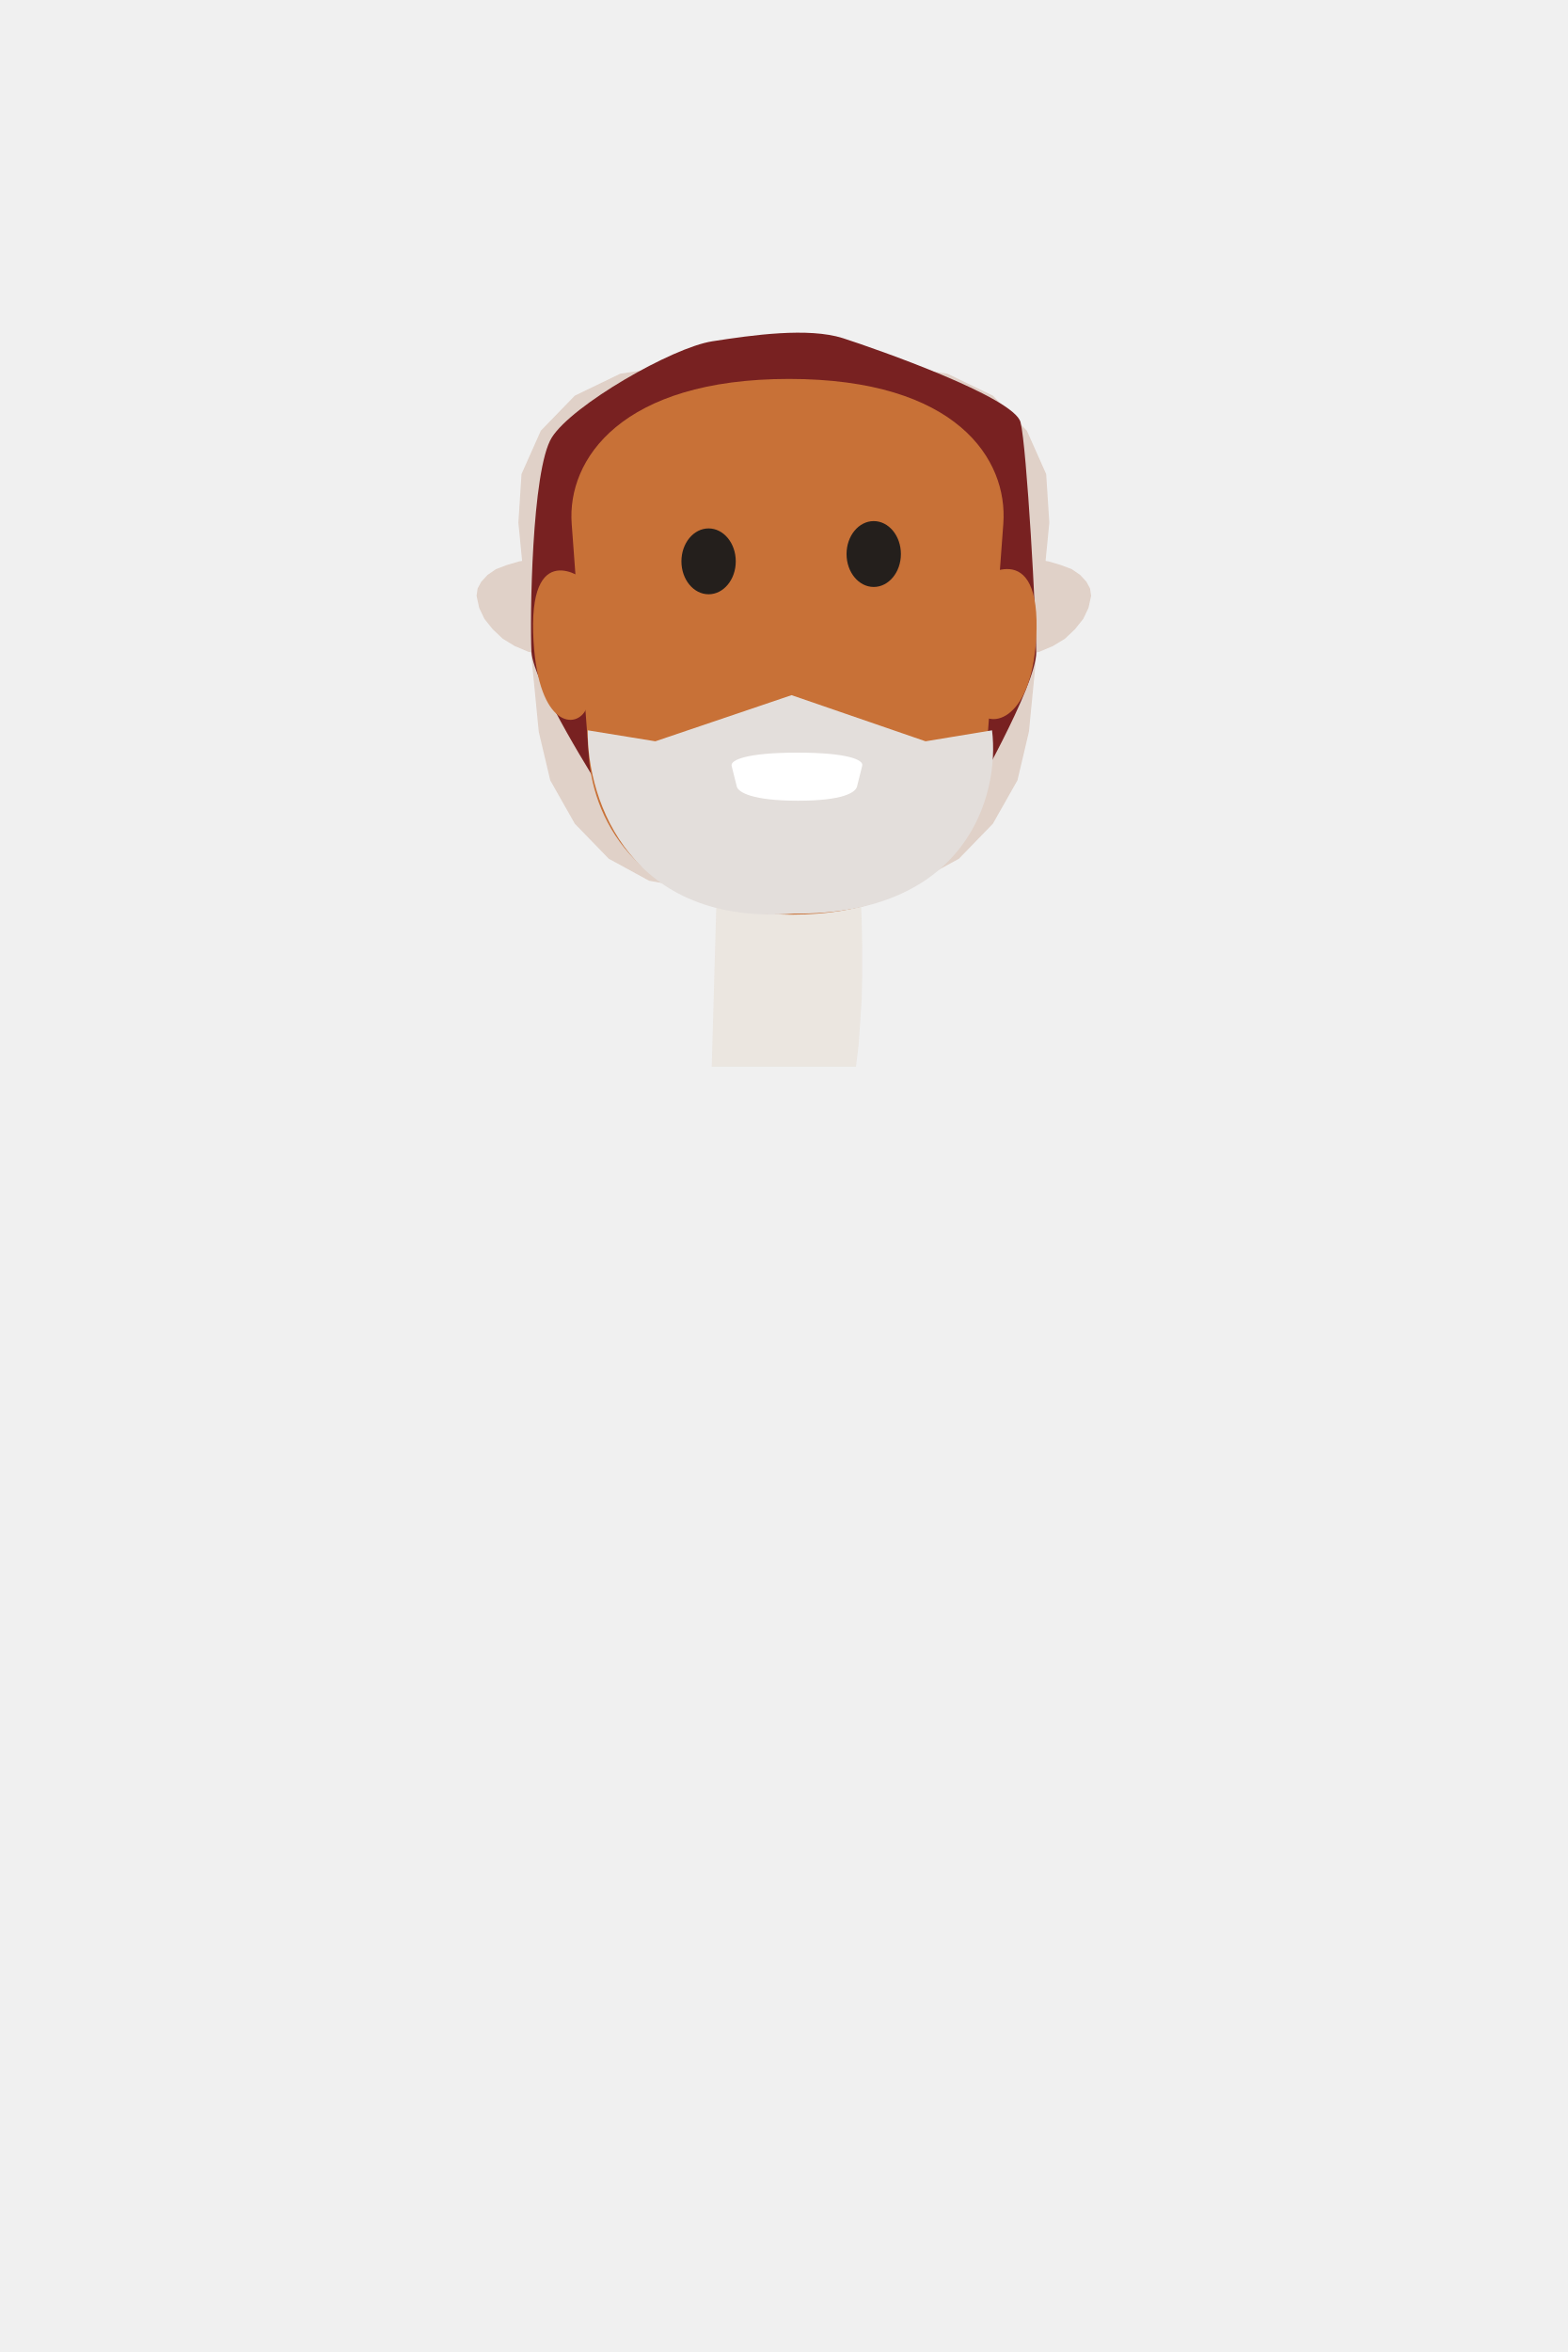
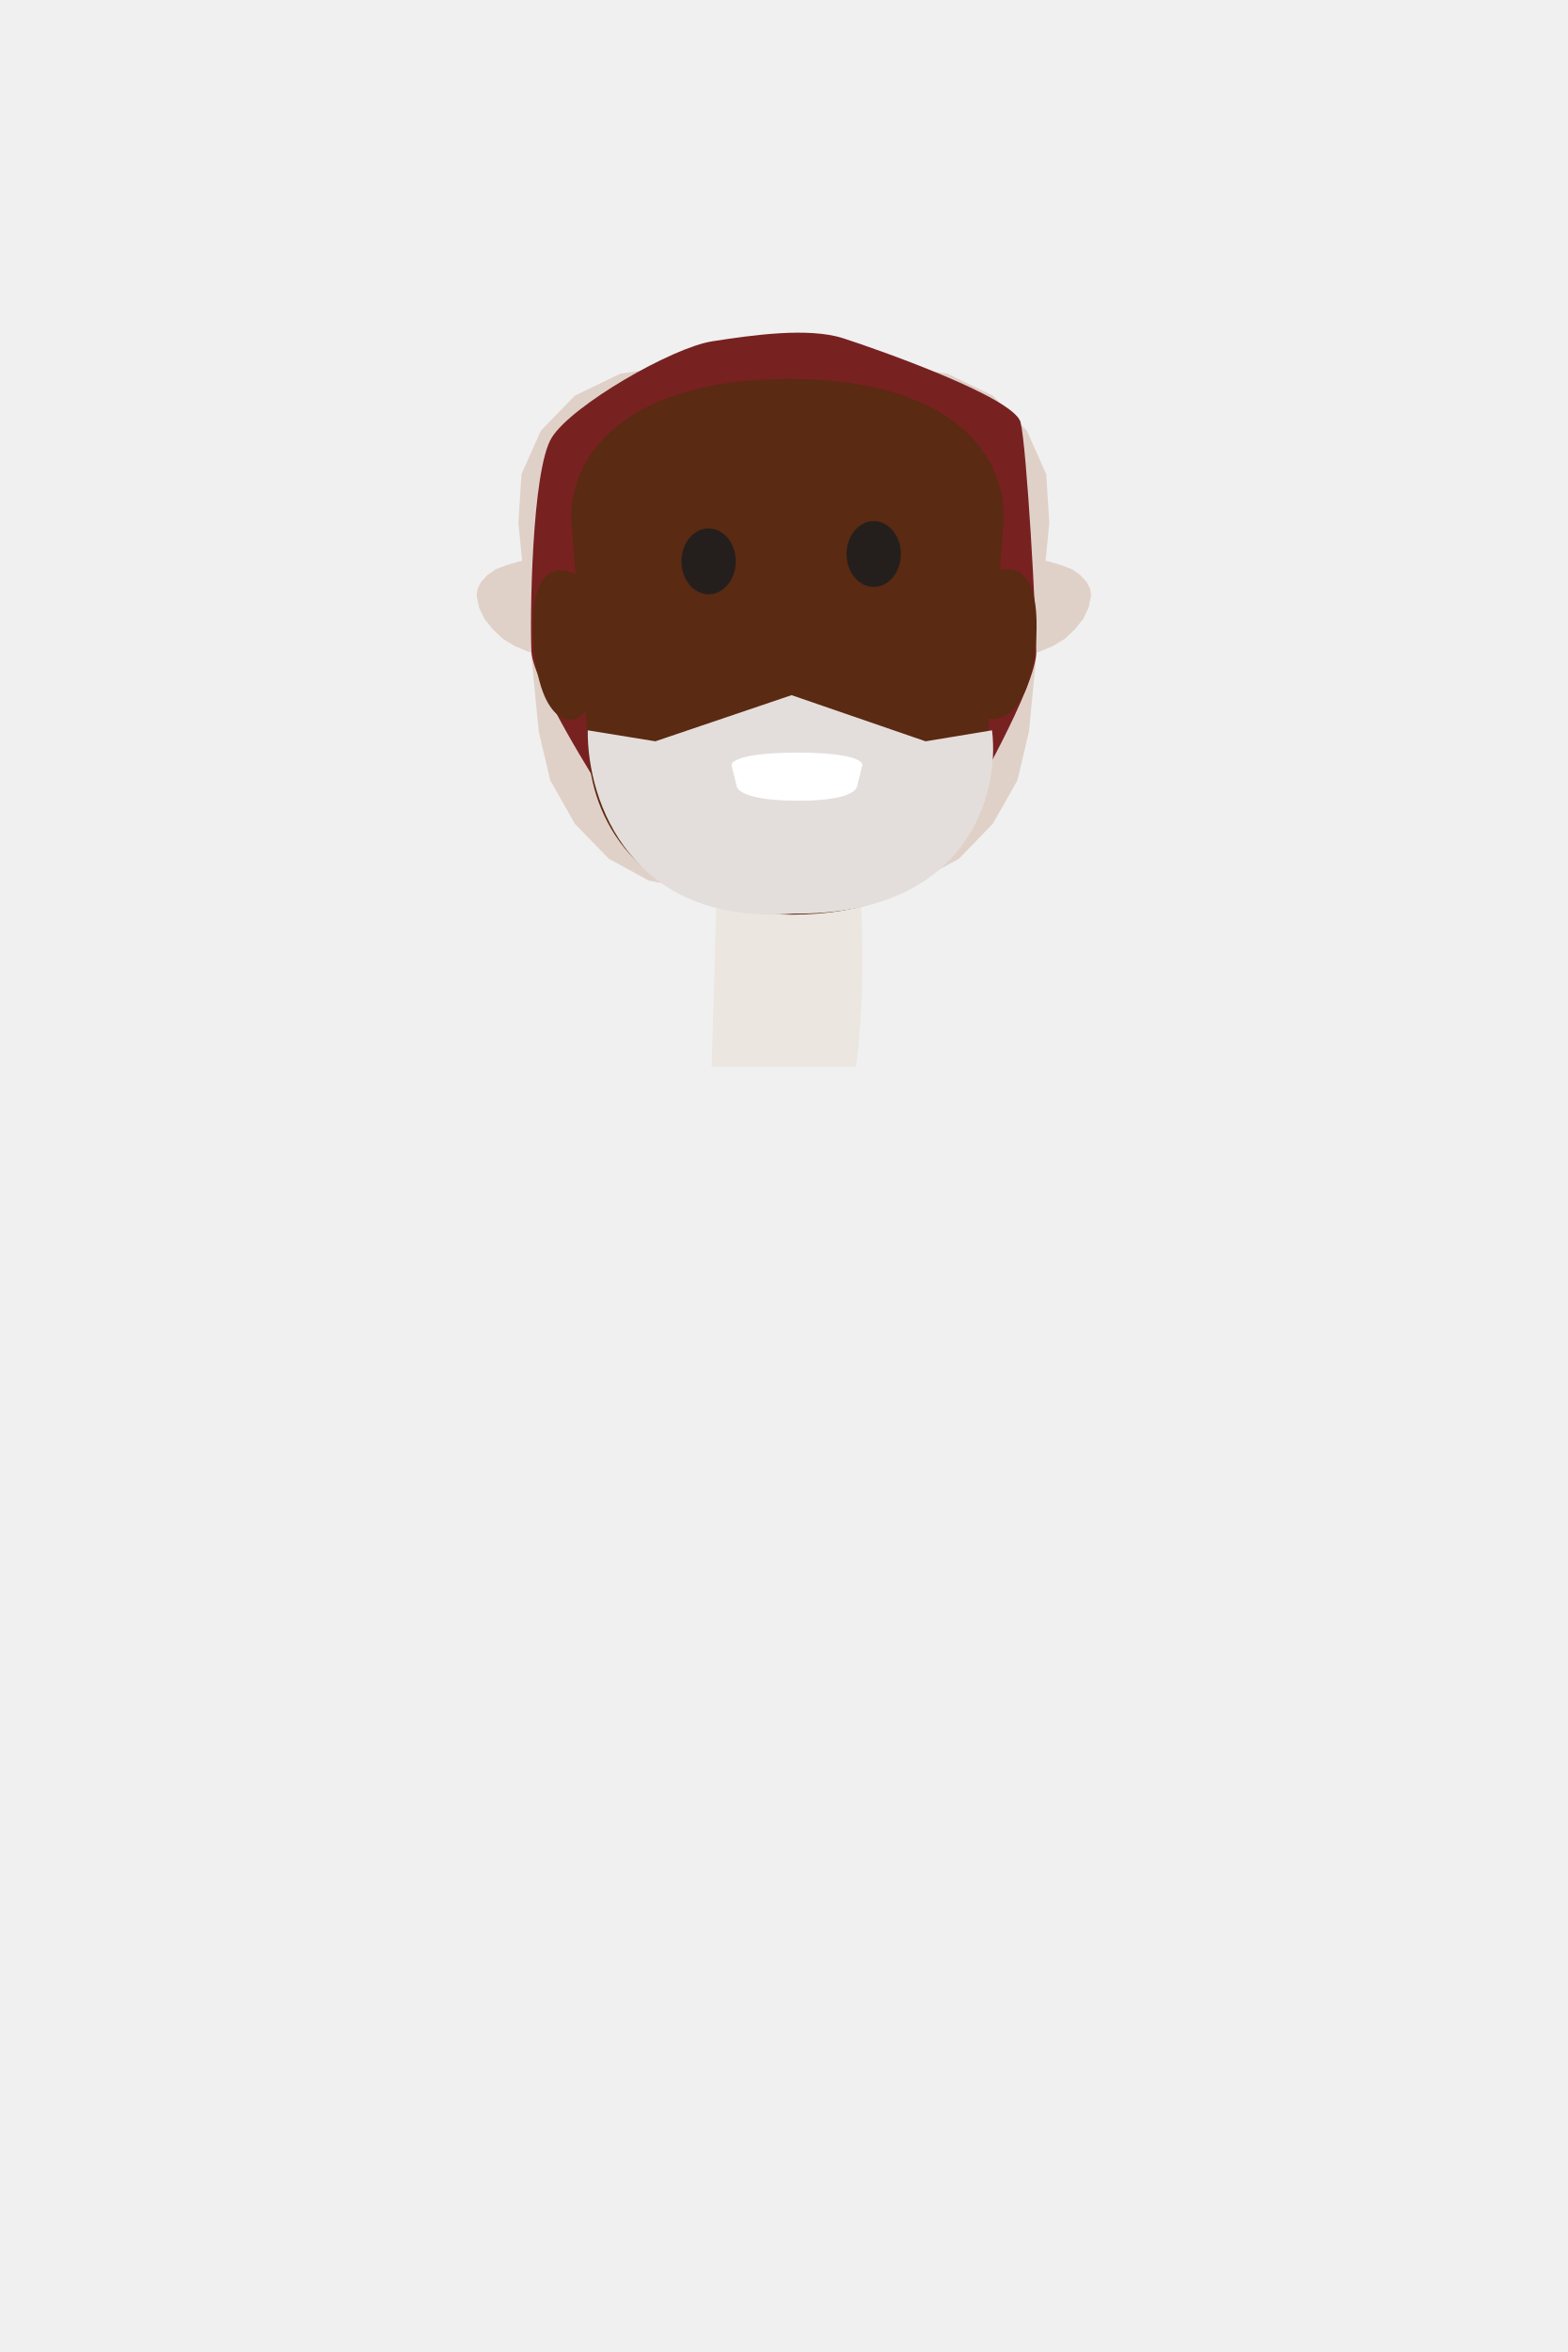
<svg xmlns="http://www.w3.org/2000/svg" width="600" height="900" viewBox="-1.5 -1.2 3 4.5" version="1.1" id="svg9813">
  <defs id="defs9817" />
  <g id="guide" opacity="0.7">
    <path d="M-0.138 0.841L-0.12 0.21L0.12 0.21L0.128 0.274L0.134 0.336L0.14 0.396L0.144 0.454L0.147 0.51L0.149 0.563L0.15 0.615L0.15 0.664L0.149 0.712L0.146 0.757L0.143 0.8L0.138 0.841Z" fill="#e8e1d9" id="path9791" />
    <path d="M-0.451 -0.131L-0.479 -0.13L-0.506 -0.126L-0.53 -0.119L-0.551 -0.111L-0.567 -0.1L-0.579 -0.087L-0.586 -0.074L-0.588 -0.06L-0.583 -0.037L-0.573 -0.016L-0.557 0.004L-0.538 0.022L-0.515 0.036L-0.489 0.047L-0.461 0.053L-0.433 0.055Z" fill="#d9c3b6" id="path9793" />
    <path d="M0.451 -0.131L0.479 -0.13L0.506 -0.126L0.53 -0.119L0.551 -0.111L0.567 -0.1L0.579 -0.087L0.586 -0.074L0.588 -0.06L0.583 -0.037L0.573 -0.016L0.557 0.004L0.538 0.022L0.515 0.036L0.489 0.047L0.461 0.053L0.433 0.055Z" fill="#d9c3b6" id="path9795" />
    <path d="M0.215 -0.5L0.313 -0.485L0.4 -0.443L0.465 -0.376L0.502 -0.293L0.508 -0.2L0.469 0.2L0.447 0.293L0.4 0.376L0.335 0.443L0.258 0.485L0.176 0.5L-0.176 0.5L-0.258 0.485L-0.335 0.443L-0.4 0.376L-0.447 0.293L-0.469 0.2L-0.508 -0.2L-0.502 -0.293L-0.465 -0.376L-0.4 -0.443L-0.313 -0.485L-0.215 -0.5Z" fill="#d9c3b6" id="path9797" />
    <path d="M-0.115 -0.12L-0.125 -0.083L-0.152 -0.055L-0.19 -0.045L-0.227 -0.055L-0.255 -0.083L-0.265 -0.12L-0.255 -0.158L-0.228 -0.185L-0.19 -0.195L-0.152 -0.185L-0.125 -0.158Z" fill="#ffffff" id="path9799" />
    <path d="M0.265 -0.12L0.255 -0.083L0.228 -0.055L0.19 -0.045L0.153 -0.055L0.125 -0.083L0.115 -0.12L0.125 -0.158L0.152 -0.185L0.19 -0.195L0.228 -0.185L0.255 -0.158Z" fill="#ffffff" id="path9801" />
    <path d="M-0.152 0.2L0.152 0.2L0.152 0.35L-0.152 0.35Z" fill="#ffffff" id="path9803" />
    <path d="M-0.08 0H0.08M0 -0.08V0.08" stroke="#b04040" stroke-width="0.01" fill="none" id="path9805" />
  </g>
  <g id="back" />
  <g id="head">
    <path style="fill:#782121;fill-opacity:1;stroke-width:0.015" d="m -0.351,0.309 c 0,0 -0.129,-0.202 -0.132,-0.262 -0.003,-0.059 0,-0.348 0.039,-0.41 0.039,-0.062 0.23,-0.172 0.307,-0.184 0.077,-0.012 0.184,-0.027 0.25,-0.006 0.065,0.021 0.328,0.113 0.34,0.161 0.012,0.048 0.03,0.375 0.03,0.44 0,0.065 -0.129,0.288 -0.129,0.288" id="path1647-16" />
-     <path id="rect480-1-9" style="fill:#c87137;stroke-width:0.015;fill-opacity:1" d="m 0.014,0.55 c 0.288,0 0.364,-0.177 0.373,-0.301 l 0.033,-0.447 c 0.009,-0.123 -0.089,-0.277 -0.41,-0.277 -0.321,0 -0.425,0.154 -0.416,0.277 l 0.033,0.447 c 0.009,0.123 0.099,0.301 0.387,0.301 z" />
+     <path id="rect480-1-9" style="fill:#5a2a12;stroke-width:0.015;fill-opacity:1" d="m 0.014,0.55 c 0.288,0 0.364,-0.177 0.373,-0.301 l 0.033,-0.447 c 0.009,-0.123 -0.089,-0.277 -0.41,-0.277 -0.321,0 -0.425,0.154 -0.416,0.277 l 0.033,0.447 c 0.009,0.123 0.099,0.301 0.387,0.301 z" />
    <ellipse style="fill:#241f1c;stroke-width:0.015" id="path639-8-6" cx="-0.144" cy="-0.126" rx="0.052" ry="0.063" />
    <ellipse style="fill:#241f1c;stroke-width:0.015" id="path639-4-0-5" cx="0.172" cy="-0.14" rx="0.052" ry="0.063" />
-     <path style="fill:#c87137;fill-opacity:1;stroke-width:0.015" d="m 0.37,0.156 0.003,-0.246 c 5.574e-4,-0.002 0.121,-0.091 0.11,0.111 -0.01,0.166 -0.095,0.175 -0.113,0.135 z" id="path855-2-4-2-69" />
+     <path style="fill:#5a2a12;fill-opacity:1;stroke-width:0.015" d="m 0.37,0.156 0.003,-0.246 c 5.574e-4,-0.002 0.121,-0.091 0.11,0.111 -0.01,0.166 -0.095,0.175 -0.113,0.135 z" id="path855-2-4-2-69" />
    <path id="rect480-1-4-4" style="fill:#e3dedb;fill-opacity:1;stroke-width:0.794" d="m -305.17,169.358 c 17.44,0.176 20.887,-11.91 20.073,-18.557 l -6.732,1.112 -13.571,-4.672 -13.793,4.672 -6.845,-1.112 c -0.075,7.321 4.459,19.817 20.867,18.557 z" transform="matrix(0.01889764,0,0,0.01889764,5.78609,-2.652497)" />
-     <path style="fill:#c87137;fill-opacity:1;stroke-width:0.015" d="m -0.378,0.156 -0.003,-0.246 c -5.575e-4,-0.002 -0.11,-0.085 -0.098,0.117 0.01,0.166 0.083,0.169 0.101,0.129 z" id="path855-2-4-2-8-2" />
+     <path style="fill:#5a2a12;fill-opacity:1;stroke-width:0.015" d="m -0.378,0.156 -0.003,-0.246 c -5.575e-4,-0.002 -0.11,-0.085 -0.098,0.117 0.01,0.166 0.083,0.169 0.101,0.129 z" id="path855-2-4-2-8-2" />
  </g>
  <g id="mouth-1">
    <path id="rect480-1-8-3-8" style="fill:#ffffff;fill-opacity:1;stroke-width:0.015" d="m 0.027,0.332 c 0.087,0 0.11,-0.016 0.113,-0.027 l 0.01,-0.04 c 0.003,-0.011 -0.027,-0.025 -0.124,-0.025 -0.097,0 -0.128,0.014 -0.126,0.025 l 0.01,0.04 c 0.003,0.011 0.03,0.027 0.117,0.027 z" />
  </g>
  <g id="mouth-2" style="display:none">
    <path id="rect480-1-8-3-5" style="fill:#ffffff;fill-opacity:1;stroke-width:0.015" d="m 0.023,0.329 c 0.107,0 0.135,-0.019 0.138,-0.033 l 0.012,-0.049 c 0.003,-0.013 -0.033,-0.03 -0.152,-0.03 -0.119,0 -0.158,0.017 -0.154,0.03 l 0.012,0.049 c 0.003,0.013 0.037,0.033 0.144,0.033 z" />
  </g>
  <g id="mouth-3" style="display:none">
    <path id="rect480-1-8-3" style="fill:#ffffff;fill-opacity:1;stroke-width:0.015" d="m 0.016,0.433 c 0.107,0 0.135,-0.057 0.138,-0.097 l 0.012,-0.144 c 0.003,-0.04 -0.033,-0.089 -0.152,-0.089 -0.119,0 -0.158,0.05 -0.154,0.089 l 0.012,0.144 c 0.003,0.04 0.037,0.097 0.144,0.097 z" />
  </g>
</svg>
